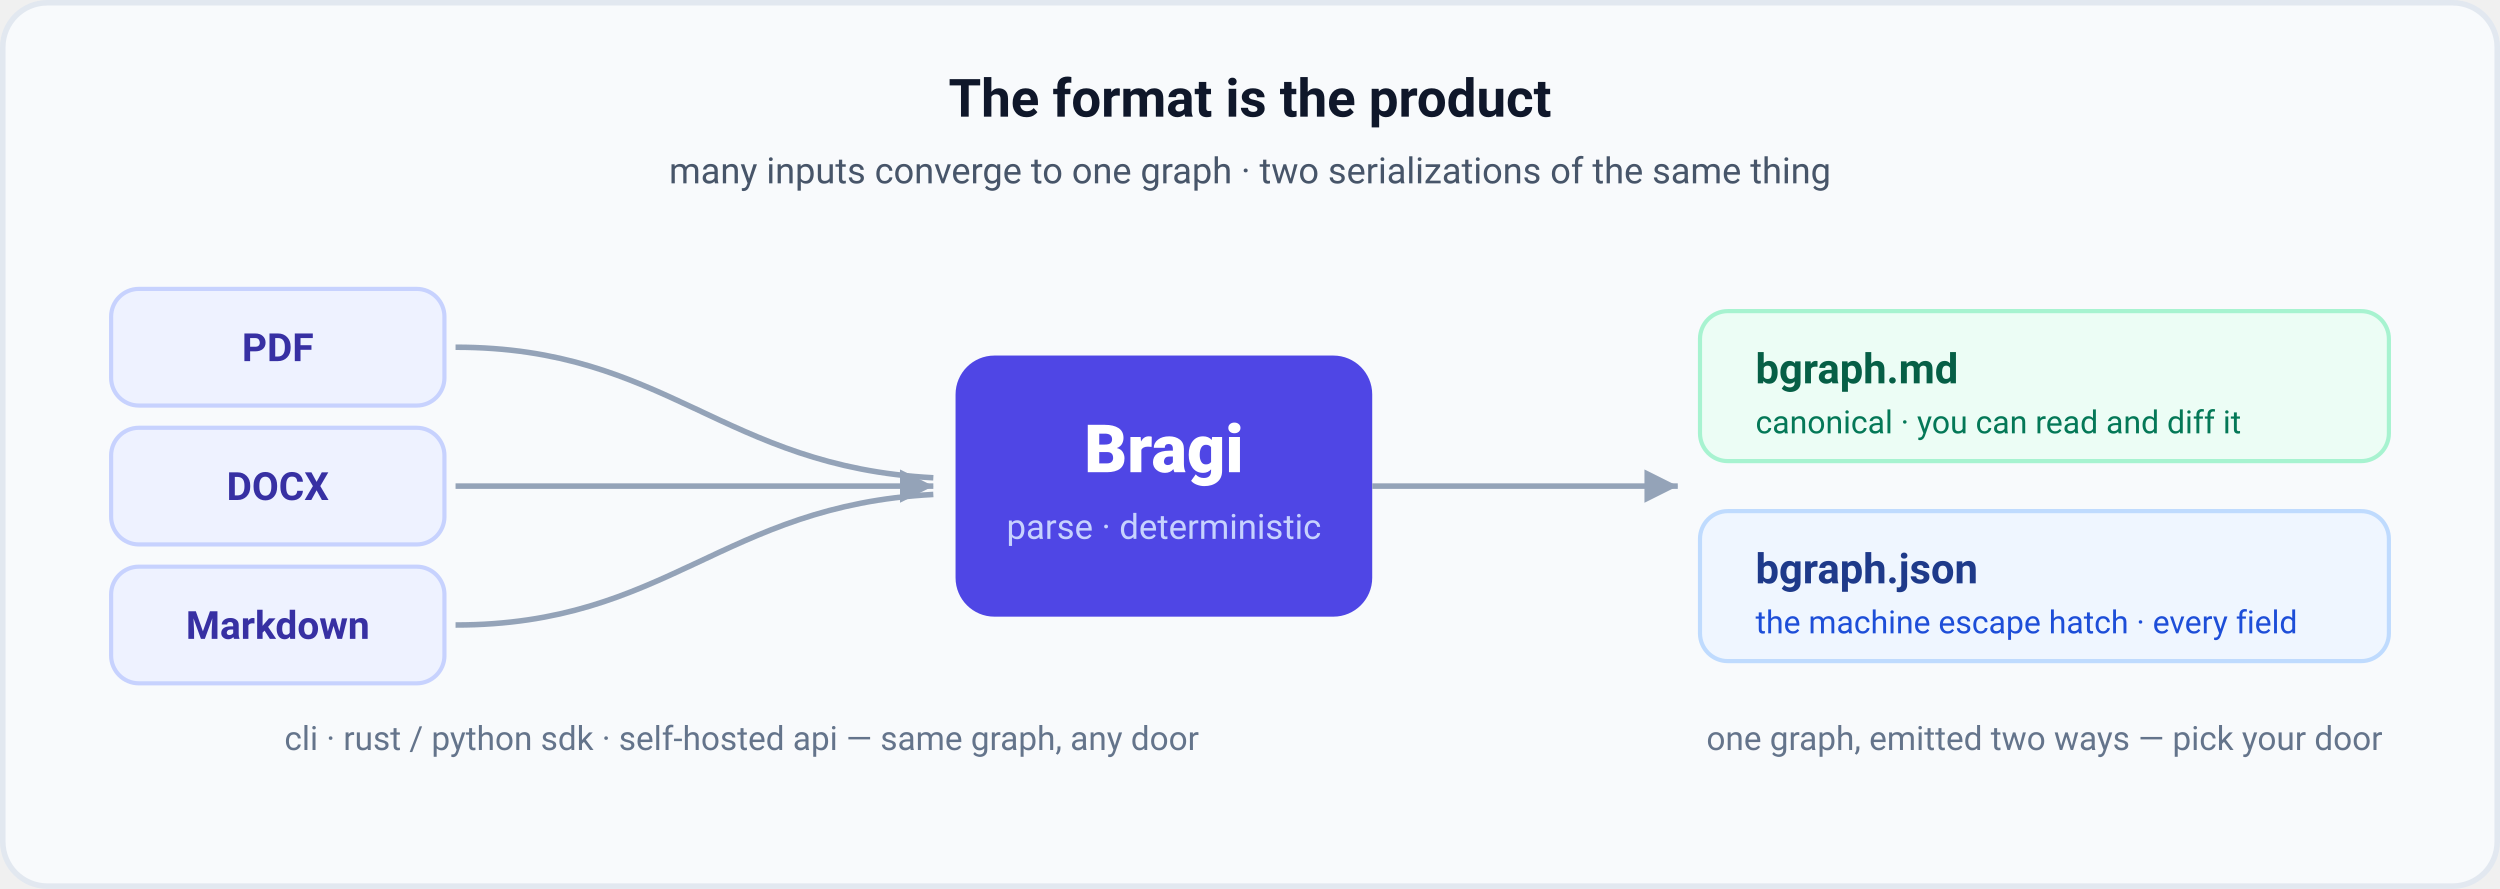
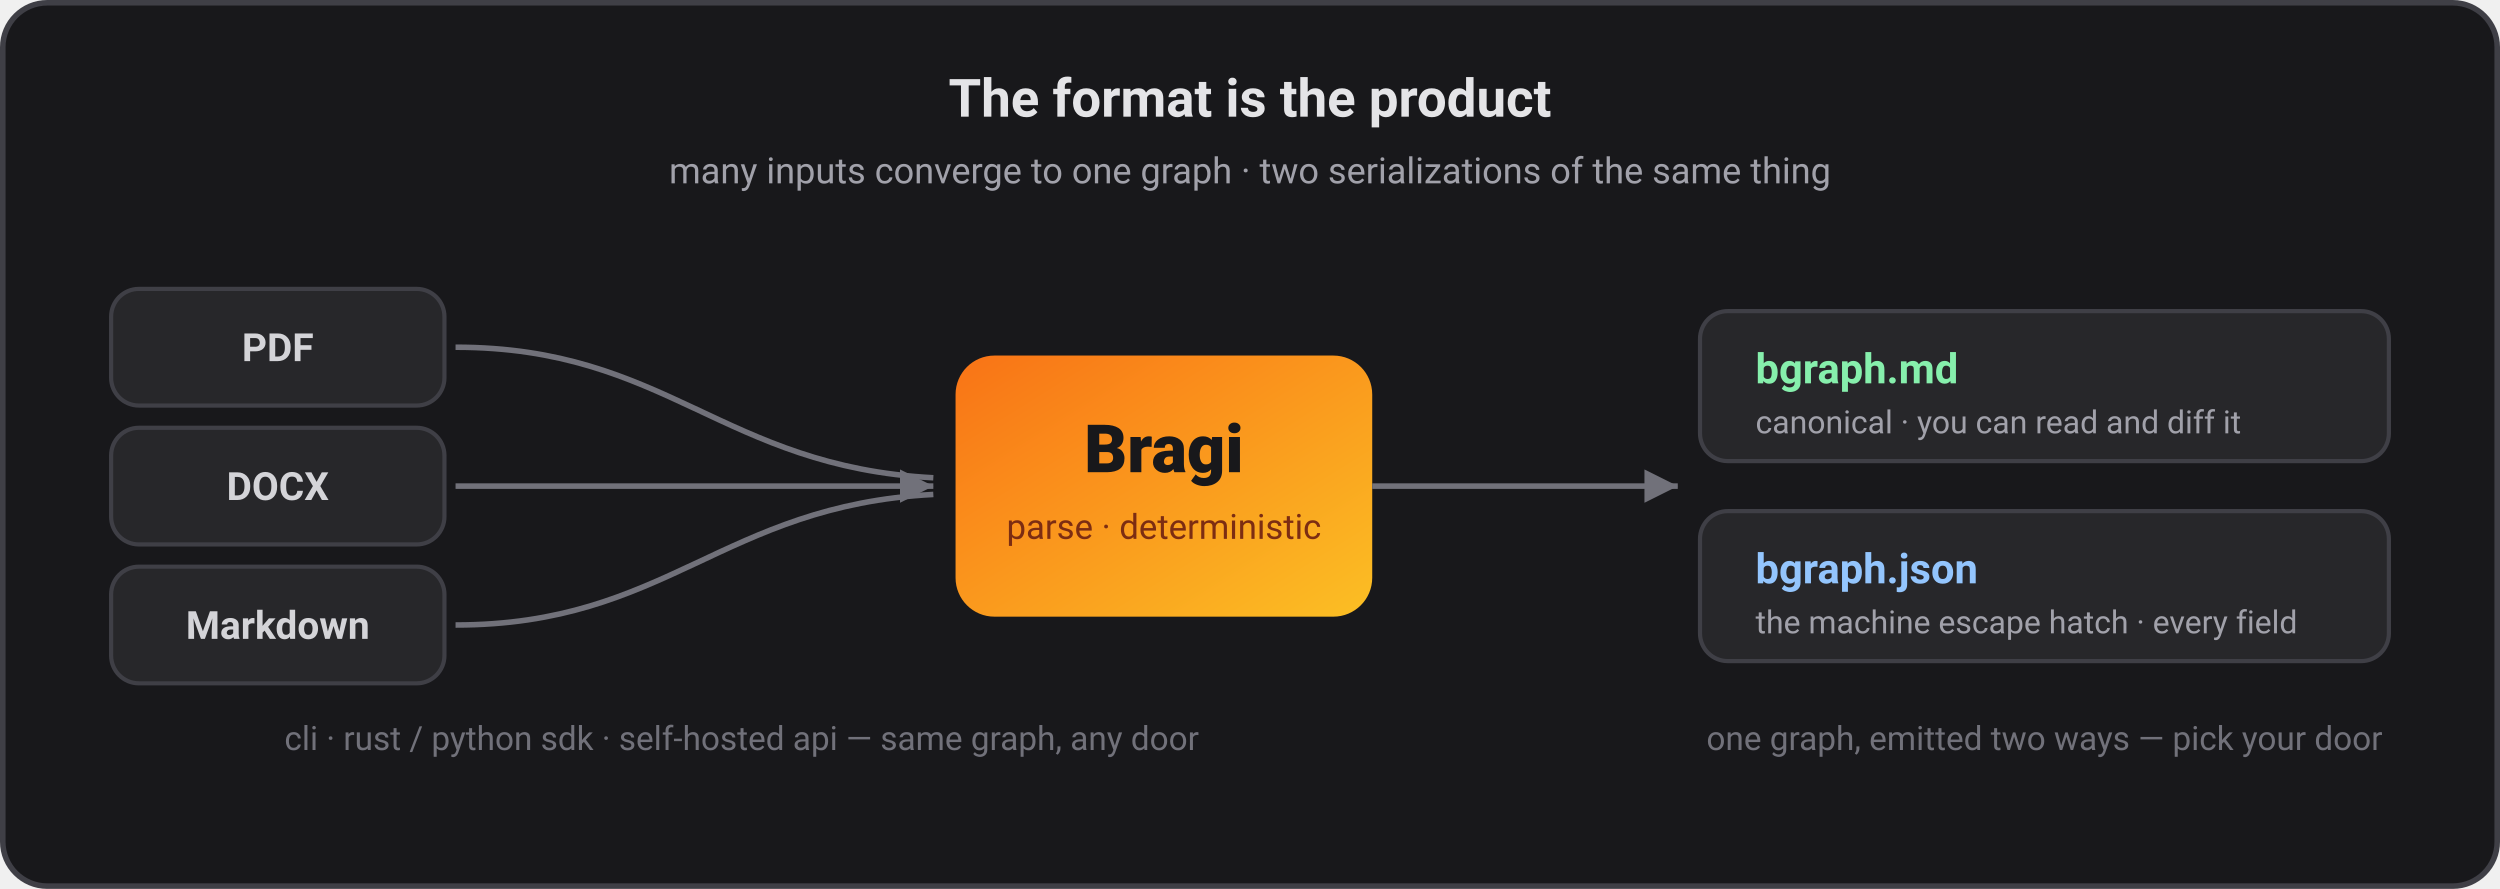
<svg xmlns="http://www.w3.org/2000/svg" viewBox="0 0 900 320" width="900" height="320" font-family="ui-sans-serif, system-ui, -apple-system, Segoe UI, Roboto, Helvetica, Arial, sans-serif" role="img" aria-label="pdf, docx and md converge through Bragi into one bgraph, serialized as bgraph.md and bgraph.json">
-   <rect x="1" y="1" width="898" height="318" rx="16" fill="#f8fafc" stroke="#e2e8f0" stroke-width="2" />
-   <text x="450" y="42" text-anchor="middle" font-size="19" font-weight="700" fill="#0f172a">The format is the product</text>
-   <text x="450" y="66" text-anchor="middle" font-size="13" fill="#475569">many inputs converge to one graph · two serializations of the same thing</text>
+   <defs>
+     <linearGradient id="bragiFlame" x1="0" y1="0" x2="1" y2="1">
+       <stop offset="0" stop-color="#f97316" />
+       <stop offset="1" stop-color="#fbbf24" />
+     </linearGradient>
+   </defs>
+   <rect x="1" y="1" width="898" height="318" rx="16" fill="#18181b" stroke="#3f3f46" stroke-width="2" />
+   <text x="450" y="42" text-anchor="middle" font-size="19" font-weight="700" fill="#e4e4e7">The format is the product</text>
+   <text x="450" y="66" text-anchor="middle" font-size="13" fill="#a1a1aa">many inputs converge to one graph · two serializations of the same thing</text>
  <g font-size="14" font-weight="600">
-     <rect x="40" y="104" width="120" height="42" rx="10" fill="#eef2ff" stroke="#c7d2fe" stroke-width="1.5" />
-     <text x="100" y="130" text-anchor="middle" fill="#3730a3">PDF</text>
-     <rect x="40" y="154" width="120" height="42" rx="10" fill="#eef2ff" stroke="#c7d2fe" stroke-width="1.5" />
-     <text x="100" y="180" text-anchor="middle" fill="#3730a3">DOCX</text>
-     <rect x="40" y="204" width="120" height="42" rx="10" fill="#eef2ff" stroke="#c7d2fe" stroke-width="1.5" />
-     <text x="100" y="230" text-anchor="middle" fill="#3730a3">Markdown</text>
+     <rect x="40" y="104" width="120" height="42" rx="10" fill="#27272a" stroke="#3f3f46" stroke-width="1.5" />
+     <text x="100" y="130" text-anchor="middle" fill="#d4d4d8">PDF</text>
+     <rect x="40" y="154" width="120" height="42" rx="10" fill="#27272a" stroke="#3f3f46" stroke-width="1.5" />
+     <text x="100" y="180" text-anchor="middle" fill="#d4d4d8">DOCX</text>
+     <rect x="40" y="204" width="120" height="42" rx="10" fill="#27272a" stroke="#3f3f46" stroke-width="1.5" />
+     <text x="100" y="230" text-anchor="middle" fill="#d4d4d8">Markdown</text>
  </g>
-   <g stroke="#94a3b8" stroke-width="2" fill="none">
+   <g stroke="#71717a" stroke-width="2" fill="none">
    <path d="M164 125 C 240 125, 260 168, 336 172" />
    <path d="M164 175 H 336" />
    <path d="M164 225 C 240 225, 260 182, 336 178" />
  </g>
-   <polygon points="336,175 324,169 324,181" fill="#94a3b8" />
-   <rect x="344" y="128" width="150" height="94" rx="14" fill="#4f46e5" />
-   <text x="419" y="170" text-anchor="middle" font-size="24" font-weight="800" fill="#ffffff">Bragi</text>
-   <text x="419" y="194" text-anchor="middle" font-size="12.5" fill="#c7d2fe">parse · deterministic</text>
-   <path d="M494 175 H 604" stroke="#94a3b8" stroke-width="2" fill="none" />
-   <polygon points="604,175 592,169 592,181" fill="#94a3b8" />
+   <polygon points="336,175 324,169 324,181" fill="#71717a" />
+   <rect x="344" y="128" width="150" height="94" rx="14" fill="url(#bragiFlame)" />
+   <text x="419" y="170" text-anchor="middle" font-size="24" font-weight="800" fill="#18181b">Bragi</text>
+   <text x="419" y="194" text-anchor="middle" font-size="12.5" fill="#7c2d12">parse · deterministic</text>
+   <path d="M494 175 H 604" stroke="#71717a" stroke-width="2" fill="none" />
+   <polygon points="604,175 592,169 592,181" fill="#71717a" />
  <g>
-     <rect x="612" y="112" width="248" height="54" rx="10" fill="#ecfdf5" stroke="#a7f3d0" stroke-width="1.5" />
-     <text x="632" y="138" font-size="15" font-weight="700" fill="#065f46">bgraph.md</text>
-     <text x="632" y="156" font-size="11.5" fill="#047857">canonical · you can read and diff it</text>
-     <rect x="612" y="184" width="248" height="54" rx="10" fill="#eff6ff" stroke="#bfdbfe" stroke-width="1.5" />
-     <text x="632" y="210" font-size="15" font-weight="700" fill="#1e3a8a">bgraph.json</text>
-     <text x="632" y="228" font-size="11.5" fill="#1d4ed8">the machine escape hatch · every field</text>
+     <rect x="612" y="112" width="248" height="54" rx="10" fill="#27272a" stroke="#3f3f46" stroke-width="1.5" />
+     <text x="632" y="138" font-size="15" font-weight="700" fill="#86efac">bgraph.md</text>
+     <text x="632" y="156" font-size="11.5" fill="#a1a1aa">canonical · you can read and diff it</text>
+     <rect x="612" y="184" width="248" height="54" rx="10" fill="#27272a" stroke="#3f3f46" stroke-width="1.5" />
+     <text x="632" y="210" font-size="15" font-weight="700" fill="#93c5fd">bgraph.json</text>
+     <text x="632" y="228" font-size="11.5" fill="#a1a1aa">the machine escape hatch · every field</text>
  </g>
-   <text x="736" y="270" text-anchor="middle" font-size="12" fill="#64748b">one graph, emitted two ways — pick your door</text>
-   <text x="267" y="270" text-anchor="middle" font-size="12" fill="#64748b">cli · rust / python sdk · self-hosted api — same graph, any door</text>
+   <text x="736" y="270" text-anchor="middle" font-size="12" fill="#71717a">one graph, emitted two ways — pick your door</text>
+   <text x="267" y="270" text-anchor="middle" font-size="12" fill="#71717a">cli · rust / python sdk · self-hosted api — same graph, any door</text>
</svg>
